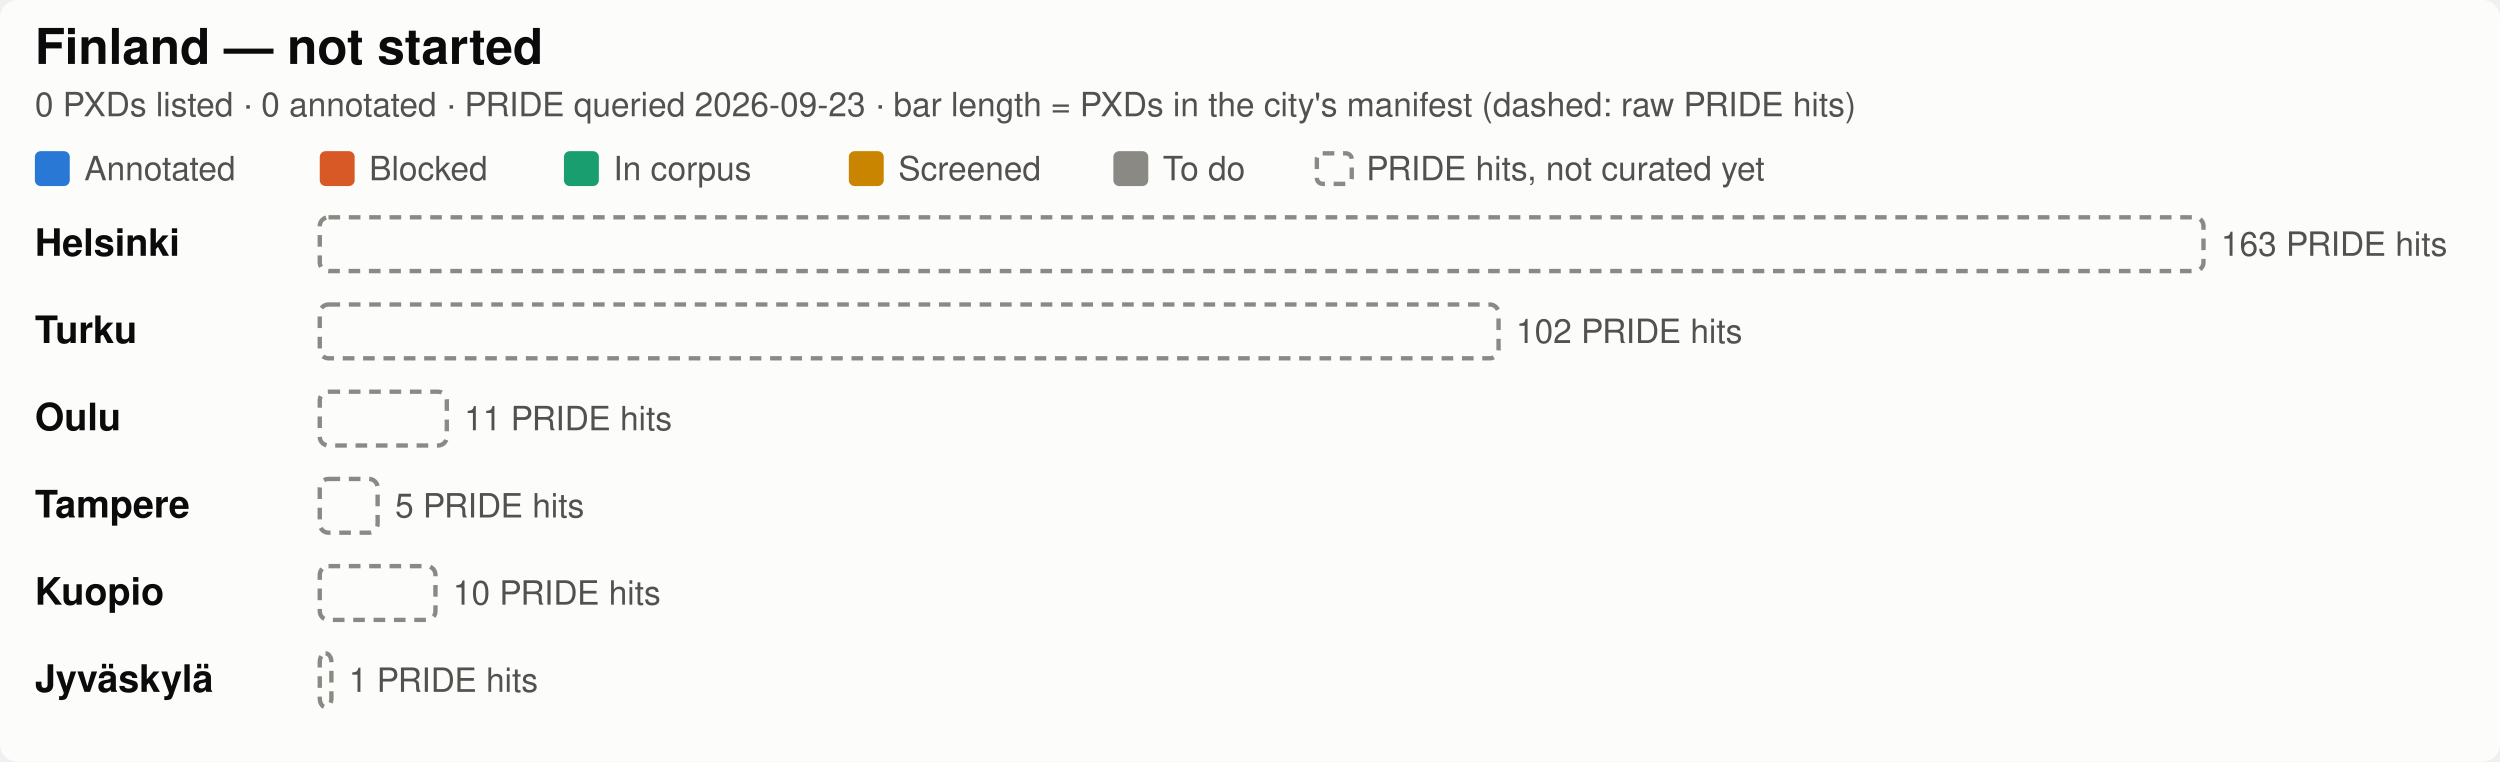
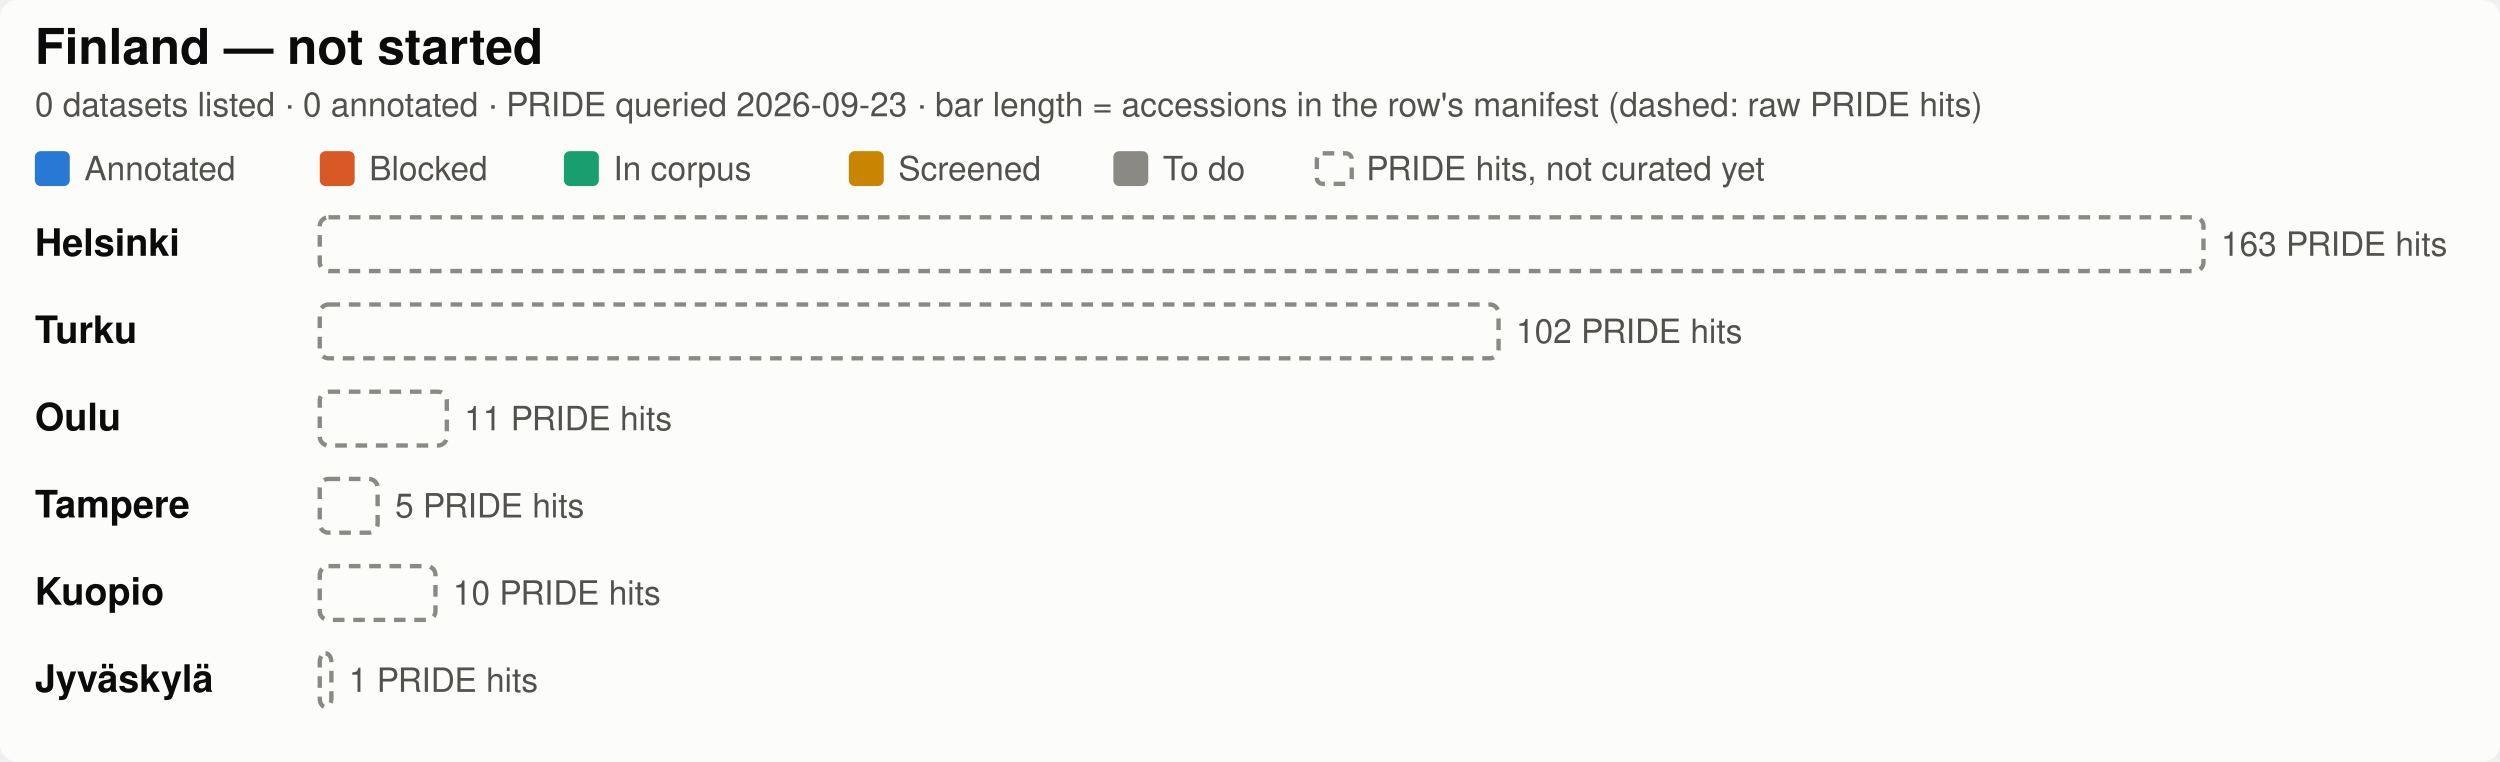
<svg xmlns="http://www.w3.org/2000/svg" width="860" height="262" viewBox="0 0 860 262" role="img" aria-label="Finland SDRF progress by city">
  <style>
  .bg { fill: #fcfcfb; }
  .title { fill: #0b0b0b; font-size: 17px; font-weight: 600; }
  .city { fill: #0b0b0b; font-size: 13px; font-weight: 600; }
  .sub, .legend, .total { fill: #52514e; font-size: 11.5px; }
  .seg { font-size: 11.5px; font-weight: 600; fill: #ffffff; font-variant-numeric: tabular-nums; }
  .uncurated { fill: none; stroke: #8a8983; stroke-width: 1.5; stroke-dasharray: 4 3; }
  text { font-family: -apple-system, "Segoe UI", Helvetica, Arial, sans-serif; }
  .c-annotated { fill: #2a78d6; }
  .c-blocked { fill: #d95926; }
  .c-in_corpus { fill: #199e70; }
  .c-screened { fill: #c98500; }
  .c-todo { fill: #8a8983; }

  @media (prefers-color-scheme: dark) {
    .bg { fill: #1a1a19; }
    .title, .city { fill: #ffffff; }
    .sub, .legend, .total { fill: #c3c2b7; }
    .uncurated { stroke: #8f8e86; }
    .c-annotated { fill: #3987e5; }
    .c-blocked { fill: #d95926; }
    .c-in_corpus { fill: #199e70; }
    .c-screened { fill: #c98500; }
    .c-todo { fill: #6b6a65; }
  }
</style>
  <rect class="bg" width="860" height="262" rx="6" />
  <text class="title" x="12" y="22">Finland — not started</text>
-   <text class="sub" x="12" y="40">0 PXDs listed · 0 annotated · PRIDE queried 2026-09-23 · bar length = PXDs in the city's manifest (dashed: raw PRIDE hits)</text>
+   <text class="sub" x="12" y="40">0 datasets listed · 0 annotated · PRIDE queried 2026-09-23 · bar length = accessions in the row's manifest (dashed: raw PRIDE hits)</text>
  <rect class="c-annotated" x="12" y="52" width="12" height="12" rx="2" />
  <text class="legend" x="29" y="62">Annotated</text>
  <rect class="c-blocked" x="110" y="52" width="12" height="12" rx="2" />
  <text class="legend" x="127" y="62">Blocked</text>
  <rect class="c-in_corpus" x="194" y="52" width="12" height="12" rx="2" />
  <text class="legend" x="211" y="62">In corpus</text>
  <rect class="c-screened" x="292" y="52" width="12" height="12" rx="2" />
  <text class="legend" x="309" y="62">Screened</text>
  <rect class="c-todo" x="383" y="52" width="12" height="12" rx="2" />
  <text class="legend" x="400" y="62">To do</text>
  <rect class="uncurated" x="453" y="52.75" width="12" height="10.5" rx="2" />
  <text class="legend" x="470" y="62">PRIDE hits, not curated yet</text>
  <text class="city" x="12" y="88.0">Helsinki</text>
  <rect class="uncurated" x="110" y="74.75" width="648.0" height="18.5" rx="3" />
  <text class="total" x="764.0" y="88.0">163 PRIDE hits</text>
  <text class="city" x="12" y="118.0">Turku</text>
  <rect class="uncurated" x="110" y="104.75" width="405.5" height="18.5" rx="3" />
  <text class="total" x="521.5" y="118.0">102 PRIDE hits</text>
  <text class="city" x="12" y="148.0">Oulu</text>
  <rect class="uncurated" x="110" y="134.75" width="43.7" height="18.5" rx="3" />
  <text class="total" x="159.7" y="148.0">11 PRIDE hits</text>
  <text class="city" x="12" y="178.0">Tampere</text>
  <rect class="uncurated" x="110" y="164.75" width="19.9" height="18.5" rx="3" />
  <text class="total" x="135.9" y="178.0">5 PRIDE hits</text>
  <text class="city" x="12" y="208.0">Kuopio</text>
  <rect class="uncurated" x="110" y="194.75" width="39.8" height="18.5" rx="3" />
  <text class="total" x="155.8" y="208.0">10 PRIDE hits</text>
  <text class="city" x="12" y="238.0">Jyväskylä</text>
  <rect class="uncurated" x="110" y="224.75" width="4.0" height="18.5" rx="3" />
  <text class="total" x="120.0" y="238.0">1 PRIDE hits</text>
</svg>
